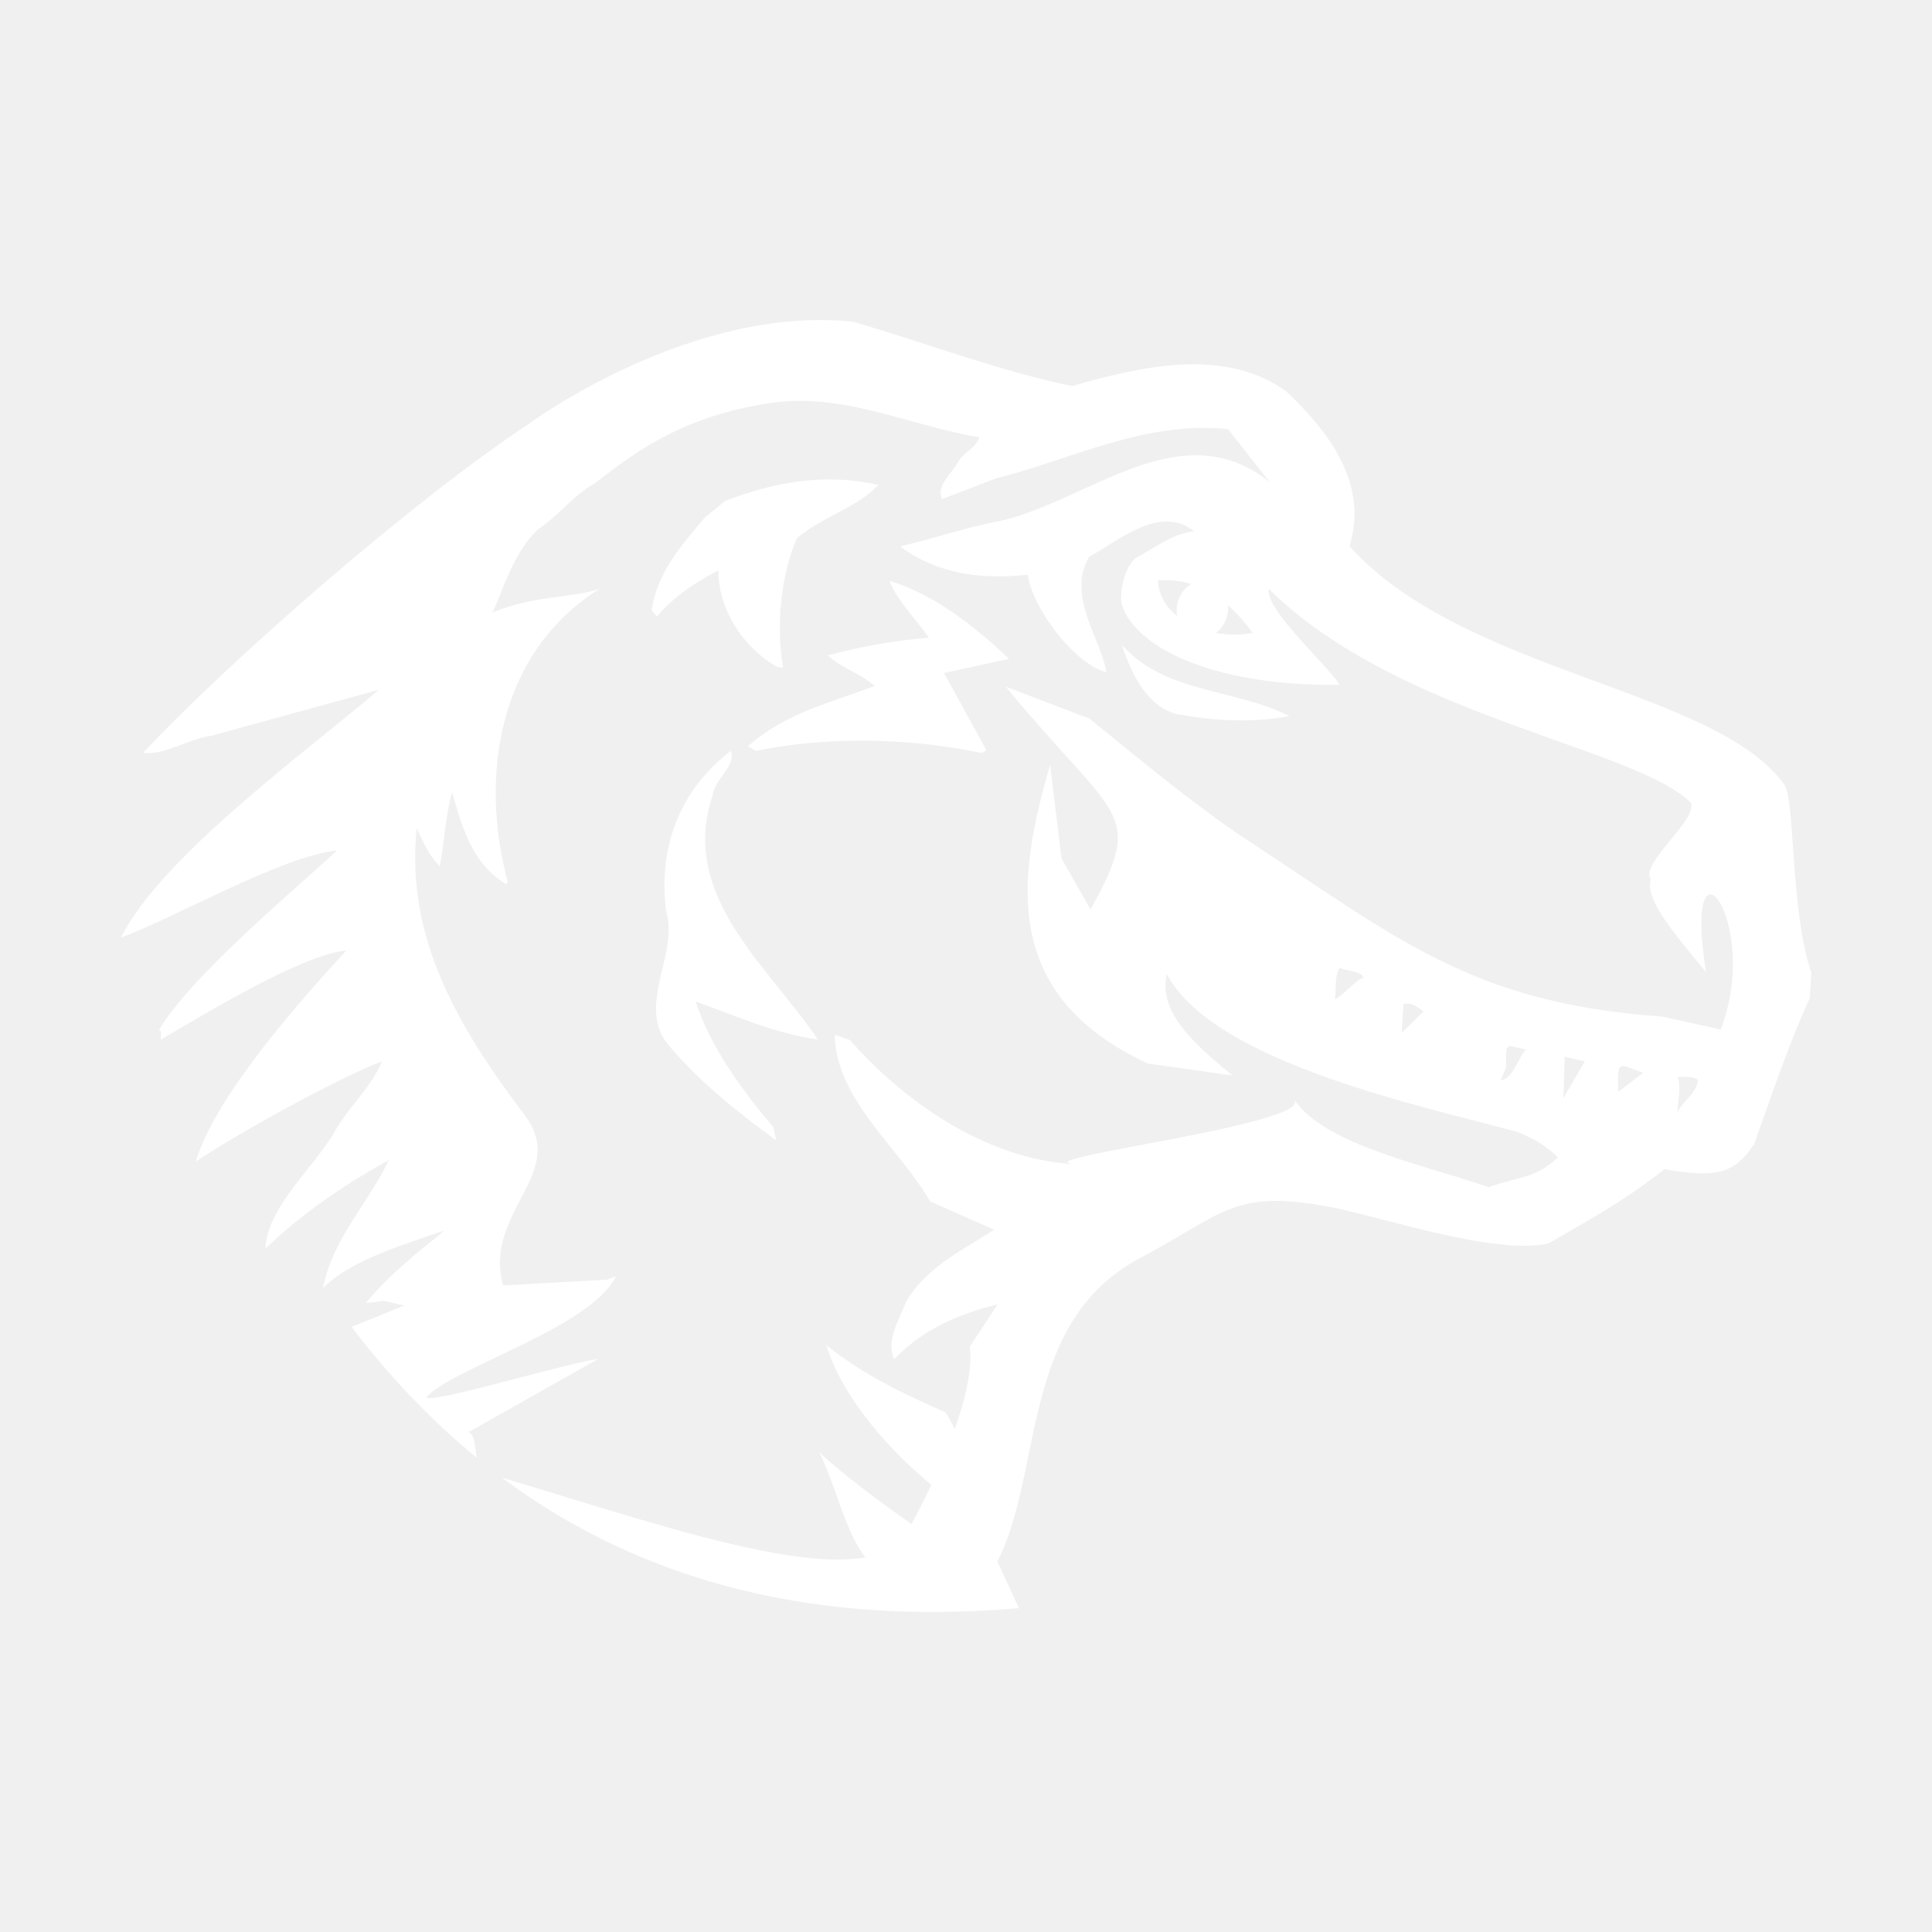
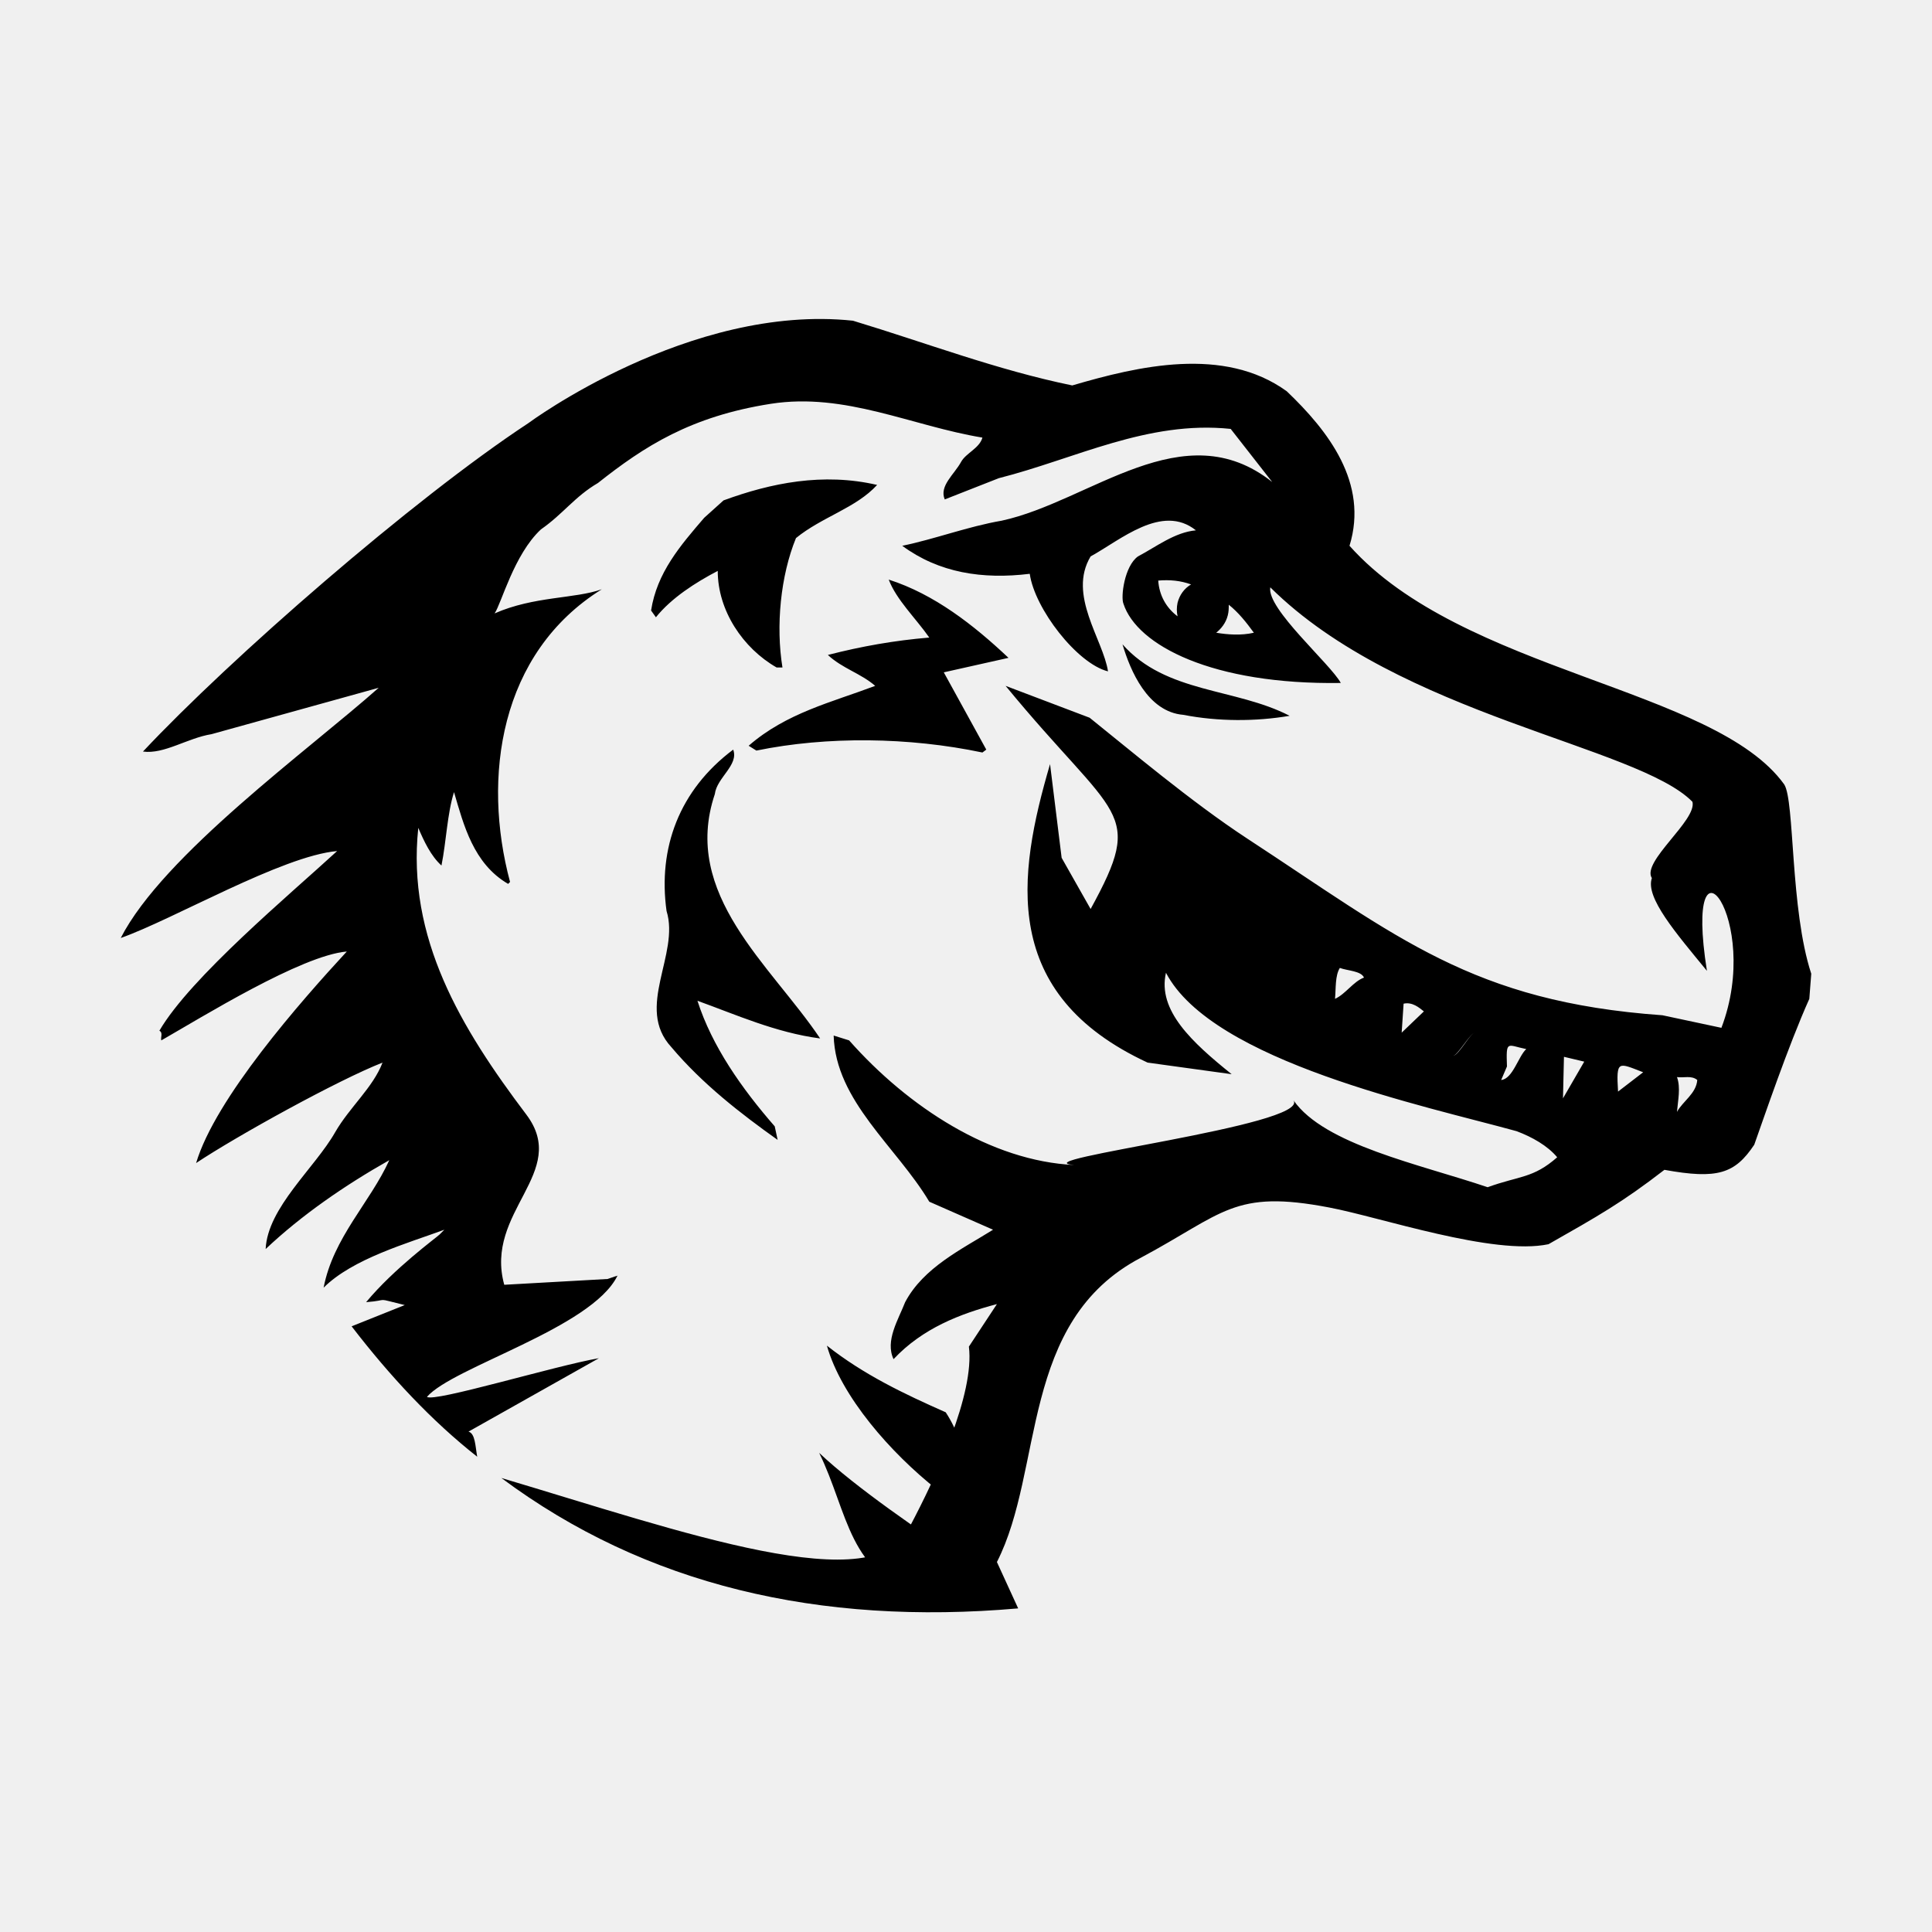
- <svg xmlns="http://www.w3.org/2000/svg" version="1.1" id="Layer_1" x="0px" y="0px" width="200px" height="200px" viewBox="0 0 200 200" style="enable-background:new 0 0 200 200;" xml:space="preserve">
-   <style type="text/css">
- 	.st0{fill:#FFFFFF;}
- </style>
-   <path class="st0" d="M72.948,53.596c-2.451,2.868-4.916,5.722-5.49,9.573l0.546,0.655c1.646-1.98,4.09-3.632,6.357-4.773  c0,4.063,2.622,8.043,6.111,9.996l0.594,0.048c-0.744-4.288-0.246-9.525,1.434-13.39c2.67-2.246,6.179-3.134,8.439-5.496  c-5.647-1.325-11.034-0.212-15.861,1.639l-2.13,1.741V53.596z M96.163,66.023c-3.646,0.273-7.046,0.922-10.474,1.816  c1.516,1.4,3.428,1.871,4.861,3.175c-4.493,1.7-9.197,2.765-13.116,6.234l0.819,0.485c7.258-1.509,15.848-1.386,23.413,0.232  l0.444-0.314l-4.384-7.982l6.739-1.468c-3.585-3.353-7.681-6.644-12.379-8.071c0.703,1.946,2.683,3.899,4.076,5.879l0,0l0,0  L96.163,66.023z M122.525,74.032c3.585,0.662,7.538,0.744,10.952,0.102c-5.633-2.881-12.83-2.315-17.322-7.354  c0.833,2.649,2.67,6.91,6.364,7.251L122.525,74.032z M68.953,94.325c1.4,4.506-3.325,9.989,0.464,14.113  c3.216,3.755,7.156,6.869,10.952,9.621l-0.328-1.407c-3.373-3.947-6.48-8.289-8.03-12.973c3.947,1.386,8.125,3.298,12.652,3.933  c-5.094-7.593-14.407-14.858-10.891-25.257c0.184-1.721,2.458-3.038,1.891-4.629c-5.333,4.076-7.559,10.071-6.705,16.599l0,0  L68.953,94.325z M184.728,81.235c-7.203-9.982-33.252-11.553-45.03-24.697c2.007-6.534-2.205-11.894-6.493-15.977  c-6.452-4.745-15.356-2.56-22.218-0.594c-7.825-1.639-15.056-4.445-22.669-6.664C71.377,31.535,54.69,43.914,54.69,43.914  c-12.017,7.948-30.862,24.41-39.868,34.01c2.219,0.3,4.575-1.427,7.074-1.762l17.316-4.752c-7.19,6.186-22.327,17.063-26.711,25.653  c5.401-1.946,16.749-8.487,22.396-9.02c-4.923,4.52-15.206,13.103-18.429,18.565c0.389,0.191,0.116,0.655,0.184,1.004  c4.24-2.438,14.53-8.794,19.207-9.218c-4.807,5.196-13.642,15.165-15.588,21.856c4.179-2.847,14.673-8.617,19.262-10.378  c-1.045,2.636-3.366,4.602-4.868,7.244c-2.076,3.653-7.012,7.804-7.19,12.147c3.66-3.544,8.194-6.65,12.755-9.156  c-2.035,4.39-5.77,8.016-6.794,13.239c2.984-3.011,8.658-4.575,12.509-5.954l-0.464,0.457c-0.335,0.28-4.663,3.475-7.62,7.04  c2.615-0.171,0.69-0.498,3.988,0.259l-5.456,2.212c3.994,5.237,8.323,9.75,12.959,13.547c-0.205-1.147-0.178-2.431-0.86-2.649  l13.465-7.599c-4.582,0.772-17.09,4.636-17.848,4.001c2.738-3.079,16.961-7.149,19.651-12.522c0,0,0.437-0.191-0.956,0.335  l-10.727,0.601c-2.096-7.586,6.821-11.58,2.253-17.616c-6.814-9.013-12.379-18.306-11.191-29.722  c0.635,1.352,1.263,2.868,2.397,3.94c0.471-2.526,0.58-5.374,1.277-7.634c0.983,3.434,2.014,7.354,5.572,9.484l0.178-0.232  c-2.922-10.788-1.079-23.713,9.504-30.337c-2.82,0.956-6.992,0.69-11.13,2.479c0.71-0.983,1.953-6.111,4.807-8.678  c2.342-1.57,3.503-3.448,5.906-4.766c4.759-3.783,9.586-6.93,17.869-8.241c7.736-1.229,14.605,2.342,21.863,3.51  c-0.321,1.099-1.7,1.625-2.185,2.533c-0.669,1.25-2.349,2.52-1.673,3.871l5.619-2.151c7.886-1.987,15.383-5.988,23.987-5.087  l4.302,5.469c-9.231-7.347-18.838,2.048-27.981,4.049c-3.496,0.635-6.944,1.878-10.276,2.608c3.79,2.834,8.296,3.475,13.212,2.943  c0.533,3.585,4.909,9.279,8.139,10.092c-0.464-3.312-4.165-7.852-1.789-11.928c3.052-1.707,7.415-5.476,10.877-2.656  c-2.205,0.205-4.063,1.721-5.981,2.724c-1.42,1.031-1.775,4.206-1.482,4.93c1.42,4.308,9.245,8.378,22.519,8.241  c-1.14-1.973-7.722-7.736-7.333-9.948c13.383,13.274,38.032,16.394,43.74,22.191c0.492,1.939-5.312,6.213-4.186,7.914  c-0.655,2.048,2.499,5.667,5.722,9.58c-2.533-15.793,5.838-5.367,1.516,5.94l-6.091-1.345c-19.74-1.386-27.435-8.139-42.996-18.313  c-5.783-3.837-12.29-9.334-16.25-12.522l-8.678-3.312c11.512,13.984,14.503,12.7,8.781,23.065l-3.011-5.285l-1.174-9.689  c-3.38,11.594-5.237,23.816,10.133,30.924l8.74,1.236c-4.069-3.346-7.695-6.582-6.794-10.515  c4.773,9.218,26.902,13.772,36.263,16.353c1.557,0.594,3.182,1.516,4.226,2.663c-2.458,2.219-3.892,1.885-7.169,3.059  c-7.135-2.438-16.892-4.39-20.115-9.033c1.789,2.574-28.595,6.152-22.73,6.65c-8.617-0.403-17.241-5.974-23.29-12.857l-1.57-0.539  c0.164,6.76,6.534,11.491,9.88,17.247l6.637,2.943c-3.168,2.042-7.156,3.933-9.149,7.524c-0.696,1.775-2.096,4.008-1.202,5.879  c2.977-3.168,6.869-4.725,10.713-5.695l-2.888,4.39c0.621,4.889-3.414,13.506-6.145,18.586c-3.236,7.927-23.823,0.478-42.299-5.025  c14.878,11.075,32.856,15.295,53.524,13.512l-2.226-4.834c4.855-9.566,2.267-24.895,14.946-31.504  c8.583-4.568,9.552-7.06,19.453-5.203c5.346,1.011,17.049,5.046,22.662,3.776c5.08-2.943,7.62-4.281,12.004-7.681  c5.51,0.976,7.285,0.389,9.286-2.615c1.024-2.806,3.489-10.235,5.742-15.083l0.164-2.622c-2.205-6.589-1.666-17.828-2.772-19.446  V81.235z M121.897,62.404c-0.109,0.464-0.116,0.929-0.041,1.359c-1.181-0.942-1.946-2.185-1.966-3.673  c1.209-0.102,2.342,0.041,3.407,0.369c-0.669,0.403-1.188,1.099-1.4,1.953V62.404z M125.878,65.524  c0.546-0.41,0.963-1.024,1.154-1.782c0.089-0.362,0.116-0.717,0.082-1.072c0.963,0.833,1.809,1.809,2.574,2.854  c-1.229,0.232-2.554,0.218-3.81-0.007V65.524z M138.189,103.426c0.15-1.086-0.034-2.362,0.471-3.23  c0.772,0.321,2.192,0.328,2.506,0.983c-1.086,0.464-1.864,1.687-2.97,2.246H138.189z M145.105,106.915l0.178-2.977  c0.908-0.205,1.57,0.369,2.069,0.778l-2.253,2.199H145.105z M150.438,109.305c0.205-0.444-0.123-3.503,0.478-3.469l1.796,1.058  c-0.539-0.041-1.755,2.438-2.281,2.41L150.438,109.305z M155.361,111.838l0.567-1.413c-0.096-2.752-0.014-2.178,2.048-1.775  c-0.737,0.683-1.372,3.086-2.622,3.189L155.361,111.838z M161.834,113.689l0.15-4.295l2.076,0.478L161.834,113.689z   M167.528,113.026c-0.157-3.332-0.014-2.956,2.56-1.96L167.528,113.026z M173.632,115.109c0.075-1.174,0.417-2.513,0.048-3.619  c0.703,0.055,1.516-0.171,2.11,0.328c-0.164,1.338-1.543,2.158-2.158,3.298V115.109z M150.438,109.305  c0.539,0.041,1.755-2.438,2.281-2.41l-1.796-1.058c-0.621-0.048-0.28,3.032-0.478,3.469L150.438,109.305z M96.982,154.151  c0.819,1.529,0.847,3.4,1.666,4.93c1.925-4.158,1.714-9.149-0.792-12.884c-4.349-1.919-8.549-3.912-12.304-6.944  c1.55,5.305,6.65,11.157,11.423,14.899l0,0H96.982z M95.418,164.768l4.22-3.441c-4.104-2.67-11.048-7.442-14.817-10.986  c2.956,6.145,3.052,12.932,10.59,14.427H95.418z" />
+ <svg xmlns="http://www.w3.org/2000/svg" version="1.1" id="Layer_1" x="0px" y="0px" viewBox="0 0 200 200" style="enable-background:new 0 0 200 200;" xml:space="preserve">
+   <path d="M72.9,53.6c-2.5,2.9-4.9,5.7-5.5,9.6l0.5,0.7c1.6-2,4.1-3.6,6.4-4.8c0,4.1,2.6,8,6.1,10l0.6,0c-0.7-4.3-0.2-9.5,1.4-13.4  c2.7-2.2,6.2-3.1,8.4-5.5c-5.6-1.3-11-0.2-15.9,1.6L72.9,53.6C72.9,53.6,72.9,53.6,72.9,53.6z M96.2,66c-3.6,0.3-7,0.9-10.5,1.8  c1.5,1.4,3.4,1.9,4.9,3.2c-4.5,1.7-9.2,2.8-13.1,6.2l0.8,0.5c7.3-1.5,15.8-1.4,23.4,0.2l0.4-0.3l-4.4-8l6.7-1.5  c-3.6-3.4-7.7-6.6-12.4-8.1C92.8,62.1,94.8,64,96.2,66L96.2,66L96.2,66L96.2,66z M122.5,74c3.6,0.7,7.5,0.7,11,0.1  c-5.6-2.9-12.8-2.3-17.3-7.4C117,69.4,118.8,73.7,122.5,74L122.5,74z M69,94.3c1.4,4.5-3.3,10,0.5,14.1c3.2,3.8,7.2,6.9,11,9.6  l-0.3-1.4c-3.4-3.9-6.5-8.3-8-13c3.9,1.4,8.1,3.3,12.7,3.9c-5.1-7.6-14.4-14.9-10.9-25.3c0.2-1.7,2.5-3,1.9-4.6  C70.3,81.8,68.1,87.8,69,94.3L69,94.3L69,94.3z M184.7,81.2c-7.2-10-33.3-11.6-45-24.7c2-6.5-2.2-11.9-6.5-16  c-6.5-4.7-15.4-2.6-22.2-0.6c-7.8-1.6-15.1-4.4-22.7-6.7c-16.9-1.8-33.6,10.6-33.6,10.6c-12,7.9-30.9,24.4-39.9,34  c2.2,0.3,4.6-1.4,7.1-1.8l17.3-4.8C32,77.6,16.9,88.5,12.5,97.1c5.4-1.9,16.7-8.5,22.4-9c-4.9,4.5-15.2,13.1-18.4,18.6  c0.4,0.2,0.1,0.7,0.2,1c4.2-2.4,14.5-8.8,19.2-9.2c-4.8,5.2-13.6,15.2-15.6,21.9c4.2-2.8,14.7-8.6,19.3-10.4c-1,2.6-3.4,4.6-4.9,7.2  c-2.1,3.7-7,7.8-7.2,12.1c3.7-3.5,8.2-6.6,12.8-9.2c-2,4.4-5.8,8-6.8,13.2c3-3,8.7-4.6,12.5-6l-0.5,0.5c-0.3,0.3-4.7,3.5-7.6,7  c2.6-0.2,0.7-0.5,4,0.3l-5.5,2.2c4,5.2,8.3,9.8,13,13.5c-0.2-1.1-0.2-2.4-0.9-2.6l13.5-7.6c-4.6,0.8-17.1,4.6-17.8,4  c2.7-3.1,17-7.1,19.7-12.5c0,0,0.4-0.2-1,0.3l-10.7,0.6c-2.1-7.6,6.8-11.6,2.3-17.6c-6.8-9-12.4-18.3-11.2-29.7  c0.6,1.4,1.3,2.9,2.4,3.9c0.5-2.5,0.6-5.4,1.3-7.6c1,3.4,2,7.4,5.6,9.5l0.2-0.2c-2.9-10.8-1.1-23.7,9.5-30.3c-2.8,1-7,0.7-11.1,2.5  c0.7-1,2-6.1,4.8-8.7c2.3-1.6,3.5-3.4,5.9-4.8c4.8-3.8,9.6-6.9,17.9-8.2c7.7-1.2,14.6,2.3,21.9,3.5c-0.3,1.1-1.7,1.6-2.2,2.5  c-0.7,1.3-2.3,2.5-1.7,3.9l5.6-2.2c7.9-2,15.4-6,24-5.1l4.3,5.5c-9.2-7.3-18.8,2-28,4c-3.5,0.6-6.9,1.9-10.3,2.6  c3.8,2.8,8.3,3.5,13.2,2.9c0.5,3.6,4.9,9.3,8.1,10.1c-0.5-3.3-4.2-7.9-1.8-11.9c3.1-1.7,7.4-5.5,10.9-2.7c-2.2,0.2-4.1,1.7-6,2.7  c-1.4,1-1.8,4.2-1.5,4.9c1.4,4.3,9.2,8.4,22.5,8.2c-1.1-2-7.7-7.7-7.3-9.9c13.4,13.3,38,16.4,43.7,22.2c0.5,1.9-5.3,6.2-4.2,7.9  c-0.7,2,2.5,5.7,5.7,9.6c-2.5-15.8,5.8-5.4,1.5,5.9l-6.1-1.3c-19.7-1.4-27.4-8.1-43-18.3c-5.8-3.8-12.3-9.3-16.3-12.5l-8.7-3.3  c11.5,14,14.5,12.7,8.8,23.1l-3-5.3l-1.2-9.7c-3.4,11.6-5.2,23.8,10.1,30.9l8.7,1.2c-4.1-3.3-7.7-6.6-6.8-10.5  c4.8,9.2,26.9,13.8,36.3,16.4c1.6,0.6,3.2,1.5,4.2,2.7c-2.5,2.2-3.9,1.9-7.2,3.1c-7.1-2.4-16.9-4.4-20.1-9  c1.8,2.6-28.6,6.2-22.7,6.7c-8.6-0.4-17.2-6-23.3-12.9l-1.6-0.5c0.2,6.8,6.5,11.5,9.9,17.2l6.6,2.9c-3.2,2-7.2,3.9-9.1,7.5  c-0.7,1.8-2.1,4-1.2,5.9c3-3.2,6.9-4.7,10.7-5.7l-2.9,4.4c0.6,4.9-3.4,13.5-6.1,18.6c-3.2,7.9-23.8,0.5-42.3-5  c14.9,11.1,32.9,15.3,53.5,13.5l-2.2-4.8c4.9-9.6,2.3-24.9,14.9-31.5c8.6-4.6,9.6-7.1,19.5-5.2c5.3,1,17,5,22.7,3.8  c5.1-2.9,7.6-4.3,12-7.7c5.5,1,7.3,0.4,9.3-2.6c1-2.8,3.5-10.2,5.7-15.1l0.2-2.6C185.3,94.1,185.8,82.9,184.7,81.2L184.7,81.2  L184.7,81.2z M121.9,62.4c-0.1,0.5-0.1,0.9,0,1.4c-1.2-0.9-1.9-2.2-2-3.7c1.2-0.1,2.3,0,3.4,0.4C122.6,60.9,122.1,61.6,121.9,62.4  C121.9,62.4,121.9,62.4,121.9,62.4z M125.9,65.5c0.5-0.4,1-1,1.2-1.8c0.1-0.4,0.1-0.7,0.1-1.1c1,0.8,1.8,1.8,2.6,2.9  C128.5,65.8,127.1,65.7,125.9,65.5C125.9,65.5,125.9,65.5,125.9,65.5z M138.2,103.4c0.1-1.1,0-2.4,0.5-3.2c0.8,0.3,2.2,0.3,2.5,1  C140.1,101.6,139.3,102.9,138.2,103.4L138.2,103.4L138.2,103.4z M145.1,106.9l0.2-3c0.9-0.2,1.6,0.4,2.1,0.8L145.1,106.9  L145.1,106.9z M150.4,109.3c0.2-0.4-0.1-3.5,0.5-3.5l1.8,1.1C152.2,106.9,151,109.3,150.4,109.3L150.4,109.3z M155.4,111.8l0.6-1.4  c-0.1-2.8,0-2.2,2-1.8C157.2,109.3,156.6,111.7,155.4,111.8L155.4,111.8z M161.8,113.7l0.1-4.3l2.1,0.5L161.8,113.7z M167.5,113  c-0.2-3.3,0-3,2.6-2L167.5,113z M173.6,115.1c0.1-1.2,0.4-2.5,0-3.6c0.7,0.1,1.5-0.2,2.1,0.3C175.6,113.2,174.2,114,173.6,115.1  L173.6,115.1z M150.4,109.3c0.5,0,1.8-2.4,2.3-2.4l-1.8-1.1C150.3,105.8,150.6,108.9,150.4,109.3L150.4,109.3z M97,154.2  c0.8,1.5,0.8,3.4,1.7,4.9c1.9-4.2,1.7-9.1-0.8-12.9c-4.3-1.9-8.5-3.9-12.3-6.9C87.1,144.6,92.2,150.4,97,154.2L97,154.2L97,154.2  L97,154.2z M95.4,164.8l4.2-3.4c-4.1-2.7-11-7.4-14.8-11C87.8,156.5,87.9,163.3,95.4,164.8L95.4,164.8z" />
</svg>
